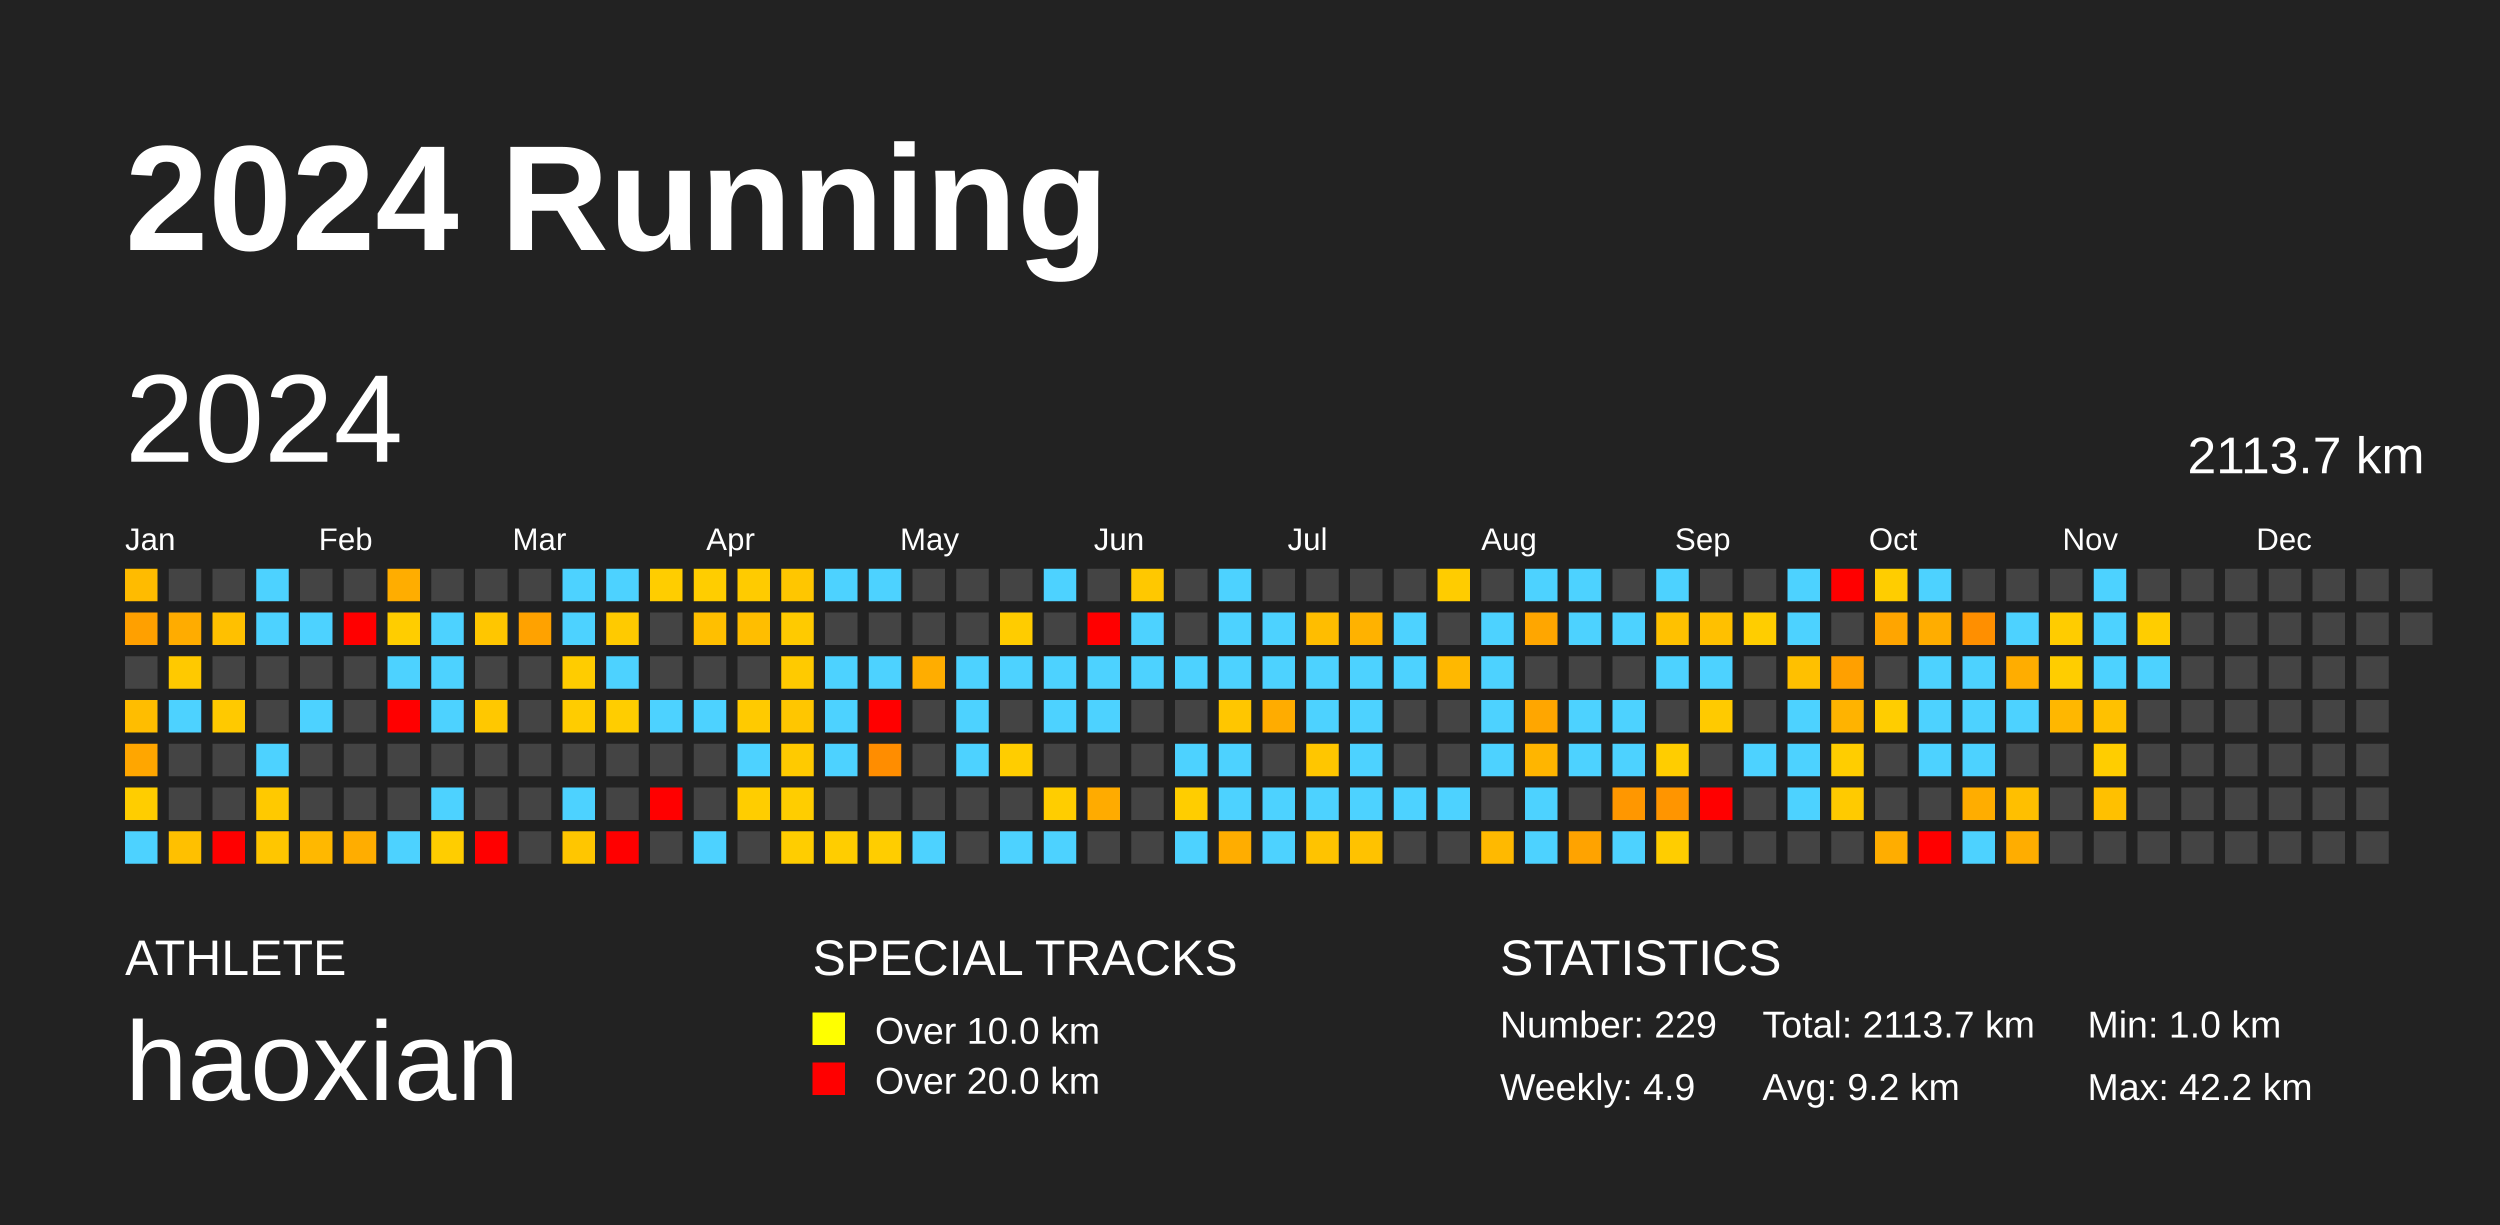
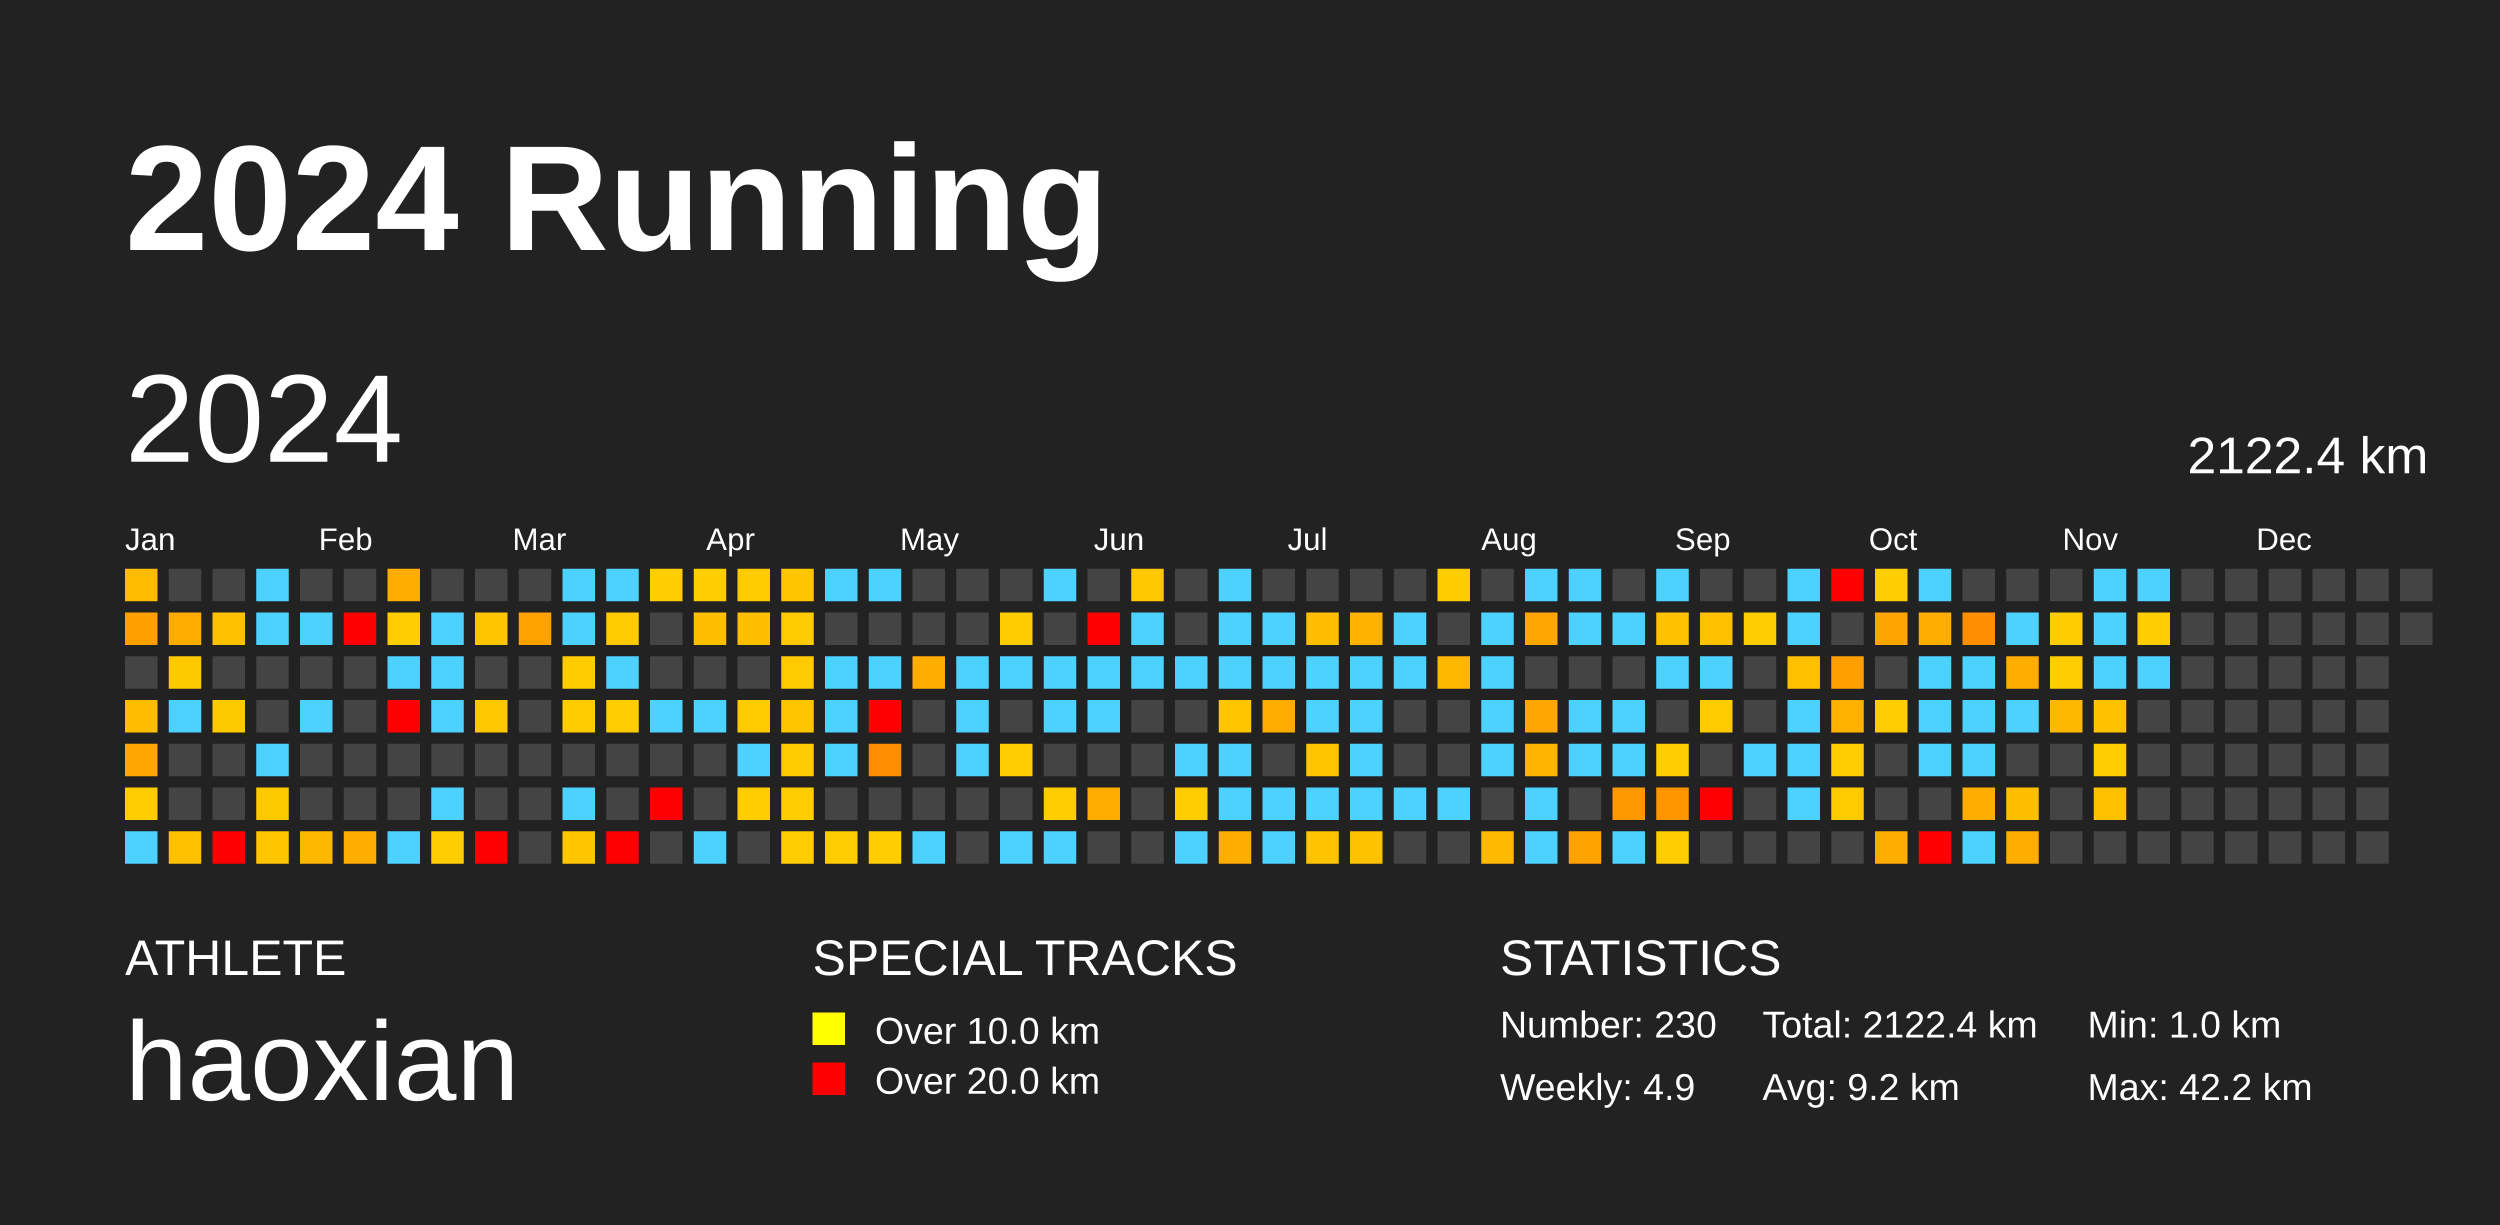
<svg xmlns="http://www.w3.org/2000/svg" baseProfile="full" height="98mm" version="1.1" viewBox="0,0,200,98" width="200mm">
  <defs />
  <rect fill="#222222" height="98" width="200" x="0" y="0" />
  <text fill="#FFFFFF" style="font-size:12px; font-family:Arial; font-weight:bold;" x="10" y="20">2024 Running</text>
  <text fill="#FFFFFF" style="font-size:4px; font-family:Arial" x="10" y="78">ATHLETE</text>
  <text fill="#FFFFFF" style="font-size:9px; font-family:Arial" x="10" y="88">haoxian</text>
  <text fill="#FFFFFF" style="font-size:4px; font-family:Arial" x="65" y="78">SPECIAL TRACKS</text>
  <rect fill="yellow" height="2.6" width="2.6" x="65" y="81" />
  <text fill="#FFFFFF" style="font-size:3px; font-family:Arial" x="70" y="83.5">Over 10.0 km</text>
  <rect fill="red" height="2.6" width="2.6" x="65" y="85" />
  <text fill="#FFFFFF" style="font-size:3px; font-family:Arial" x="70" y="87.5">Over 20.0 km</text>
  <text fill="#FFFFFF" style="font-size:4px; font-family:Arial" x="120" y="78">STATISTICS</text>
-   <text fill="#FFFFFF" style="font-size:3px; font-family:Arial" x="120" y="83">Number: 229</text>
+   <text fill="#FFFFFF" style="font-size:3px; font-family:Arial" x="120" y="83">Number: 230</text>
  <text fill="#FFFFFF" style="font-size:3px; font-family:Arial" x="120" y="88">Weekly: 4.9</text>
-   <text fill="#FFFFFF" style="font-size:3px; font-family:Arial" x="141" y="83">Total: 2113.7 km</text>
+   <text fill="#FFFFFF" style="font-size:3px; font-family:Arial" x="141" y="83">Total: 2122.4 km</text>
  <text fill="#FFFFFF" style="font-size:3px; font-family:Arial" x="141" y="88">Avg: 9.2 km</text>
  <text fill="#FFFFFF" style="font-size:3px; font-family:Arial" x="167" y="83">Min: 1.0 km</text>
  <text fill="#FFFFFF" style="font-size:3px; font-family:Arial" x="167" y="88">Max: 42.2 km</text>
  <text dominant-baseline="hanging" fill="#FFFFFF" style="font-size:10.0px; font-family:Arial;" x="10" y="30">2024</text>
-   <text dominant-baseline="hanging" fill="#FFFFFF" style="font-size:4.125px; font-family:Arial;" x="175" y="35">2113.7 km</text>
+   <text dominant-baseline="hanging" fill="#FFFFFF" style="font-size:4.125px; font-family:Arial;" x="175" y="35">2122.4 km</text>
  <text fill="#FFFFFF" style="font-size:2.5px; font-family:Arial" x="10.0" y="44">Jan</text>
  <text fill="#FFFFFF" style="font-size:2.5px; font-family:Arial" x="25.5" y="44">Feb</text>
  <text fill="#FFFFFF" style="font-size:2.5px; font-family:Arial" x="41.0" y="44">Mar</text>
  <text fill="#FFFFFF" style="font-size:2.5px; font-family:Arial" x="56.5" y="44">Apr</text>
  <text fill="#FFFFFF" style="font-size:2.5px; font-family:Arial" x="72.0" y="44">May</text>
  <text fill="#FFFFFF" style="font-size:2.5px; font-family:Arial" x="87.5" y="44">Jun</text>
  <text fill="#FFFFFF" style="font-size:2.5px; font-family:Arial" x="103.0" y="44">Jul</text>
  <text fill="#FFFFFF" style="font-size:2.5px; font-family:Arial" x="118.5" y="44">Aug</text>
  <text fill="#FFFFFF" style="font-size:2.5px; font-family:Arial" x="134.0" y="44">Sep</text>
  <text fill="#FFFFFF" style="font-size:2.5px; font-family:Arial" x="149.5" y="44">Oct</text>
  <text fill="#FFFFFF" style="font-size:2.5px; font-family:Arial" x="165.0" y="44">Nov</text>
  <text fill="#FFFFFF" style="font-size:2.5px; font-family:Arial" x="180.5" y="44">Dec</text>
  <rect fill="#ffbb00" height="2.6" width="2.6" x="10.0" y="45.5" />
  <rect fill="#ffa000" height="2.6" width="2.6" x="10.0" y="49.0" />
  <rect fill="#444444" height="2.6" width="2.6" x="10.0" y="52.5" />
  <rect fill="#ffbd00" height="2.6" width="2.6" x="10.0" y="56.0" />
  <rect fill="#ffa600" height="2.6" width="2.6" x="10.0" y="59.5" />
  <rect fill="#ffcd00" height="2.6" width="2.6" x="10.0" y="63.0" />
  <rect fill="#4dd2ff" height="2.6" width="2.6" x="10.0" y="66.5" />
  <rect fill="#444444" height="2.6" width="2.6" x="13.5" y="45.5" />
  <rect fill="#ffac00" height="2.6" width="2.6" x="13.5" y="49.0" />
  <rect fill="#ffc900" height="2.6" width="2.6" x="13.5" y="52.5" />
  <rect fill="#4dd2ff" height="2.6" width="2.6" x="13.5" y="56.0" />
  <rect fill="#444444" height="2.6" width="2.6" x="13.5" y="59.5" />
  <rect fill="#444444" height="2.6" width="2.6" x="13.5" y="63.0" />
  <rect fill="#ffc000" height="2.6" width="2.6" x="13.5" y="66.5" />
  <rect fill="#444444" height="2.6" width="2.6" x="17.0" y="45.5" />
  <rect fill="#ffc000" height="2.6" width="2.6" x="17.0" y="49.0" />
  <rect fill="#444444" height="2.6" width="2.6" x="17.0" y="52.5" />
  <rect fill="#ffc900" height="2.6" width="2.6" x="17.0" y="56.0" />
  <rect fill="#444444" height="2.6" width="2.6" x="17.0" y="59.5" />
  <rect fill="#444444" height="2.6" width="2.6" x="17.0" y="63.0" />
  <rect fill="red" height="2.6" width="2.6" x="17.0" y="66.5" />
  <rect fill="#4dd2ff" height="2.6" width="2.6" x="20.5" y="45.5" />
  <rect fill="#4dd2ff" height="2.6" width="2.6" x="20.5" y="49.0" />
  <rect fill="#444444" height="2.6" width="2.6" x="20.5" y="52.5" />
  <rect fill="#444444" height="2.6" width="2.6" x="20.5" y="56.0" />
  <rect fill="#4dd2ff" height="2.6" width="2.6" x="20.5" y="59.5" />
  <rect fill="#ffc900" height="2.6" width="2.6" x="20.5" y="63.0" />
  <rect fill="#ffc600" height="2.6" width="2.6" x="20.5" y="66.5" />
  <rect fill="#444444" height="2.6" width="2.6" x="24.0" y="45.5" />
  <rect fill="#4dd2ff" height="2.6" width="2.6" x="24.0" y="49.0" />
  <rect fill="#444444" height="2.6" width="2.6" x="24.0" y="52.5" />
  <rect fill="#4dd2ff" height="2.6" width="2.6" x="24.0" y="56.0" />
  <rect fill="#444444" height="2.6" width="2.6" x="24.0" y="59.5" />
  <rect fill="#444444" height="2.6" width="2.6" x="24.0" y="63.0" />
  <rect fill="#ffb800" height="2.6" width="2.6" x="24.0" y="66.5" />
  <rect fill="#444444" height="2.6" width="2.6" x="27.5" y="45.5" />
  <rect fill="red" height="2.6" width="2.6" x="27.5" y="49.0" />
  <rect fill="#444444" height="2.6" width="2.6" x="27.5" y="52.5" />
  <rect fill="#444444" height="2.6" width="2.6" x="27.5" y="56.0" />
  <rect fill="#444444" height="2.6" width="2.6" x="27.5" y="59.5" />
  <rect fill="#444444" height="2.6" width="2.6" x="27.5" y="63.0" />
  <rect fill="#ffad00" height="2.6" width="2.6" x="27.5" y="66.5" />
  <rect fill="#ffad00" height="2.6" width="2.6" x="31.0" y="45.5" />
  <rect fill="#ffcd00" height="2.6" width="2.6" x="31.0" y="49.0" />
  <rect fill="#4dd2ff" height="2.6" width="2.6" x="31.0" y="52.5" />
  <rect fill="red" height="2.6" width="2.6" x="31.0" y="56.0" />
  <rect fill="#444444" height="2.6" width="2.6" x="31.0" y="59.5" />
  <rect fill="#444444" height="2.6" width="2.6" x="31.0" y="63.0" />
  <rect fill="#4dd2ff" height="2.6" width="2.6" x="31.0" y="66.5" />
  <rect fill="#444444" height="2.6" width="2.6" x="34.5" y="45.5" />
  <rect fill="#4dd2ff" height="2.6" width="2.6" x="34.5" y="49.0" />
  <rect fill="#4dd2ff" height="2.6" width="2.6" x="34.5" y="52.5" />
  <rect fill="#4dd2ff" height="2.6" width="2.6" x="34.5" y="56.0" />
  <rect fill="#444444" height="2.6" width="2.6" x="34.5" y="59.5" />
  <rect fill="#4dd2ff" height="2.6" width="2.6" x="34.5" y="63.0" />
  <rect fill="#ffcd00" height="2.6" width="2.6" x="34.5" y="66.5" />
  <rect fill="#444444" height="2.6" width="2.6" x="38.0" y="45.5" />
  <rect fill="#ffc600" height="2.6" width="2.6" x="38.0" y="49.0" />
  <rect fill="#444444" height="2.6" width="2.6" x="38.0" y="52.5" />
  <rect fill="#ffc800" height="2.6" width="2.6" x="38.0" y="56.0" />
  <rect fill="#444444" height="2.6" width="2.6" x="38.0" y="59.5" />
  <rect fill="#444444" height="2.6" width="2.6" x="38.0" y="63.0" />
  <rect fill="red" height="2.6" width="2.6" x="38.0" y="66.5" />
  <rect fill="#444444" height="2.6" width="2.6" x="41.5" y="45.5" />
  <rect fill="#ffa200" height="2.6" width="2.6" x="41.5" y="49.0" />
  <rect fill="#444444" height="2.6" width="2.6" x="41.5" y="52.5" />
  <rect fill="#444444" height="2.6" width="2.6" x="41.5" y="56.0" />
  <rect fill="#444444" height="2.6" width="2.6" x="41.5" y="59.5" />
  <rect fill="#444444" height="2.6" width="2.6" x="41.5" y="63.0" />
  <rect fill="#444444" height="2.6" width="2.6" x="41.5" y="66.5" />
  <rect fill="#4dd2ff" height="2.6" width="2.6" x="45.0" y="45.5" />
  <rect fill="#4dd2ff" height="2.6" width="2.6" x="45.0" y="49.0" />
  <rect fill="#ffcc00" height="2.6" width="2.6" x="45.0" y="52.5" />
  <rect fill="#ffcc00" height="2.6" width="2.6" x="45.0" y="56.0" />
  <rect fill="#444444" height="2.6" width="2.6" x="45.0" y="59.5" />
  <rect fill="#4dd2ff" height="2.6" width="2.6" x="45.0" y="63.0" />
  <rect fill="#ffc600" height="2.6" width="2.6" x="45.0" y="66.5" />
  <rect fill="#4dd2ff" height="2.6" width="2.6" x="48.5" y="45.5" />
  <rect fill="#ffca00" height="2.6" width="2.6" x="48.5" y="49.0" />
  <rect fill="#4dd2ff" height="2.6" width="2.6" x="48.5" y="52.5" />
  <rect fill="#ffcd00" height="2.6" width="2.6" x="48.5" y="56.0" />
  <rect fill="#444444" height="2.6" width="2.6" x="48.5" y="59.5" />
  <rect fill="#444444" height="2.6" width="2.6" x="48.5" y="63.0" />
  <rect fill="red" height="2.6" width="2.6" x="48.5" y="66.5" />
  <rect fill="#ffcd00" height="2.6" width="2.6" x="52.0" y="45.5" />
  <rect fill="#444444" height="2.6" width="2.6" x="52.0" y="49.0" />
  <rect fill="#444444" height="2.6" width="2.6" x="52.0" y="52.5" />
  <rect fill="#4dd2ff" height="2.6" width="2.6" x="52.0" y="56.0" />
  <rect fill="#444444" height="2.6" width="2.6" x="52.0" y="59.5" />
  <rect fill="red" height="2.6" width="2.6" x="52.0" y="63.0" />
  <rect fill="#444444" height="2.6" width="2.6" x="52.0" y="66.5" />
  <rect fill="#ffcd00" height="2.6" width="2.6" x="55.5" y="45.5" />
  <rect fill="#ffbf00" height="2.6" width="2.6" x="55.5" y="49.0" />
  <rect fill="#444444" height="2.6" width="2.6" x="55.5" y="52.5" />
  <rect fill="#4dd2ff" height="2.6" width="2.6" x="55.5" y="56.0" />
  <rect fill="#444444" height="2.6" width="2.6" x="55.5" y="59.5" />
  <rect fill="#444444" height="2.6" width="2.6" x="55.5" y="63.0" />
  <rect fill="#4dd2ff" height="2.6" width="2.6" x="55.5" y="66.5" />
  <rect fill="#ffcb00" height="2.6" width="2.6" x="59.0" y="45.5" />
  <rect fill="#ffbe00" height="2.6" width="2.6" x="59.0" y="49.0" />
  <rect fill="#444444" height="2.6" width="2.6" x="59.0" y="52.5" />
  <rect fill="#ffca00" height="2.6" width="2.6" x="59.0" y="56.0" />
  <rect fill="#4dd2ff" height="2.6" width="2.6" x="59.0" y="59.5" />
  <rect fill="#ffcd00" height="2.6" width="2.6" x="59.0" y="63.0" />
  <rect fill="#444444" height="2.6" width="2.6" x="59.0" y="66.5" />
  <rect fill="#ffc600" height="2.6" width="2.6" x="62.5" y="45.5" />
  <rect fill="#ffca00" height="2.6" width="2.6" x="62.5" y="49.0" />
  <rect fill="#ffca00" height="2.6" width="2.6" x="62.5" y="52.5" />
  <rect fill="#ffc600" height="2.6" width="2.6" x="62.5" y="56.0" />
  <rect fill="#ffca00" height="2.6" width="2.6" x="62.5" y="59.5" />
  <rect fill="#ffcd00" height="2.6" width="2.6" x="62.5" y="63.0" />
  <rect fill="#ffcd00" height="2.6" width="2.6" x="62.5" y="66.5" />
  <rect fill="#4dd2ff" height="2.6" width="2.6" x="66.0" y="45.5" />
  <rect fill="#444444" height="2.6" width="2.6" x="66.0" y="49.0" />
  <rect fill="#4dd2ff" height="2.6" width="2.6" x="66.0" y="52.5" />
  <rect fill="#4dd2ff" height="2.6" width="2.6" x="66.0" y="56.0" />
  <rect fill="#4dd2ff" height="2.6" width="2.6" x="66.0" y="59.5" />
  <rect fill="#444444" height="2.6" width="2.6" x="66.0" y="63.0" />
  <rect fill="#ffcd00" height="2.6" width="2.6" x="66.0" y="66.5" />
  <rect fill="#4dd2ff" height="2.6" width="2.6" x="69.5" y="45.5" />
  <rect fill="#444444" height="2.6" width="2.6" x="69.5" y="49.0" />
  <rect fill="#4dd2ff" height="2.6" width="2.6" x="69.5" y="52.5" />
  <rect fill="red" height="2.6" width="2.6" x="69.5" y="56.0" />
  <rect fill="#ff8d00" height="2.6" width="2.6" x="69.5" y="59.5" />
  <rect fill="#444444" height="2.6" width="2.6" x="69.5" y="63.0" />
  <rect fill="#ffcd00" height="2.6" width="2.6" x="69.5" y="66.5" />
  <rect fill="#444444" height="2.6" width="2.6" x="73.0" y="45.5" />
  <rect fill="#444444" height="2.6" width="2.6" x="73.0" y="49.0" />
  <rect fill="#ffad00" height="2.6" width="2.6" x="73.0" y="52.5" />
  <rect fill="#444444" height="2.6" width="2.6" x="73.0" y="56.0" />
  <rect fill="#444444" height="2.6" width="2.6" x="73.0" y="59.5" />
  <rect fill="#444444" height="2.6" width="2.6" x="73.0" y="63.0" />
  <rect fill="#4dd2ff" height="2.6" width="2.6" x="73.0" y="66.5" />
  <rect fill="#444444" height="2.6" width="2.6" x="76.5" y="45.5" />
  <rect fill="#444444" height="2.6" width="2.6" x="76.5" y="49.0" />
  <rect fill="#4dd2ff" height="2.6" width="2.6" x="76.5" y="52.5" />
  <rect fill="#4dd2ff" height="2.6" width="2.6" x="76.5" y="56.0" />
  <rect fill="#4dd2ff" height="2.6" width="2.6" x="76.5" y="59.5" />
  <rect fill="#444444" height="2.6" width="2.6" x="76.5" y="63.0" />
  <rect fill="#444444" height="2.6" width="2.6" x="76.5" y="66.5" />
  <rect fill="#444444" height="2.6" width="2.6" x="80.0" y="45.5" />
  <rect fill="#ffcc00" height="2.6" width="2.6" x="80.0" y="49.0" />
  <rect fill="#4dd2ff" height="2.6" width="2.6" x="80.0" y="52.5" />
  <rect fill="#444444" height="2.6" width="2.6" x="80.0" y="56.0" />
  <rect fill="#ffcd00" height="2.6" width="2.6" x="80.0" y="59.5" />
  <rect fill="#444444" height="2.6" width="2.6" x="80.0" y="63.0" />
  <rect fill="#4dd2ff" height="2.6" width="2.6" x="80.0" y="66.5" />
  <rect fill="#4dd2ff" height="2.6" width="2.6" x="83.5" y="45.5" />
  <rect fill="#444444" height="2.6" width="2.6" x="83.5" y="49.0" />
  <rect fill="#4dd2ff" height="2.6" width="2.6" x="83.5" y="52.5" />
  <rect fill="#4dd2ff" height="2.6" width="2.6" x="83.5" y="56.0" />
  <rect fill="#444444" height="2.6" width="2.6" x="83.5" y="59.5" />
  <rect fill="#ffcd00" height="2.6" width="2.6" x="83.5" y="63.0" />
  <rect fill="#4dd2ff" height="2.6" width="2.6" x="83.5" y="66.5" />
  <rect fill="#444444" height="2.6" width="2.6" x="87.0" y="45.5" />
  <rect fill="red" height="2.6" width="2.6" x="87.0" y="49.0" />
  <rect fill="#4dd2ff" height="2.6" width="2.6" x="87.0" y="52.5" />
  <rect fill="#4dd2ff" height="2.6" width="2.6" x="87.0" y="56.0" />
  <rect fill="#444444" height="2.6" width="2.6" x="87.0" y="59.5" />
  <rect fill="#ffab00" height="2.6" width="2.6" x="87.0" y="63.0" />
  <rect fill="#444444" height="2.6" width="2.6" x="87.0" y="66.5" />
  <rect fill="#ffc800" height="2.6" width="2.6" x="90.5" y="45.5" />
  <rect fill="#4dd2ff" height="2.6" width="2.6" x="90.5" y="49.0" />
  <rect fill="#4dd2ff" height="2.6" width="2.6" x="90.5" y="52.5" />
  <rect fill="#444444" height="2.6" width="2.6" x="90.5" y="56.0" />
  <rect fill="#444444" height="2.6" width="2.6" x="90.5" y="59.5" />
  <rect fill="#444444" height="2.6" width="2.6" x="90.5" y="63.0" />
  <rect fill="#444444" height="2.6" width="2.6" x="90.5" y="66.5" />
  <rect fill="#444444" height="2.6" width="2.6" x="94.0" y="45.5" />
  <rect fill="#444444" height="2.6" width="2.6" x="94.0" y="49.0" />
  <rect fill="#4dd2ff" height="2.6" width="2.6" x="94.0" y="52.5" />
  <rect fill="#444444" height="2.6" width="2.6" x="94.0" y="56.0" />
  <rect fill="#4dd2ff" height="2.6" width="2.6" x="94.0" y="59.5" />
  <rect fill="#ffcd00" height="2.6" width="2.6" x="94.0" y="63.0" />
  <rect fill="#4dd2ff" height="2.6" width="2.6" x="94.0" y="66.5" />
  <rect fill="#4dd2ff" height="2.6" width="2.6" x="97.5" y="45.5" />
  <rect fill="#4dd2ff" height="2.6" width="2.6" x="97.5" y="49.0" />
  <rect fill="#4dd2ff" height="2.6" width="2.6" x="97.5" y="52.5" />
  <rect fill="#ffc600" height="2.6" width="2.6" x="97.5" y="56.0" />
  <rect fill="#4dd2ff" height="2.6" width="2.6" x="97.5" y="59.5" />
  <rect fill="#4dd2ff" height="2.6" width="2.6" x="97.5" y="63.0" />
  <rect fill="#ffad00" height="2.6" width="2.6" x="97.5" y="66.5" />
  <rect fill="#444444" height="2.6" width="2.6" x="101.0" y="45.5" />
  <rect fill="#4dd2ff" height="2.6" width="2.6" x="101.0" y="49.0" />
  <rect fill="#4dd2ff" height="2.6" width="2.6" x="101.0" y="52.5" />
  <rect fill="#ffac00" height="2.6" width="2.6" x="101.0" y="56.0" />
  <rect fill="#444444" height="2.6" width="2.6" x="101.0" y="59.5" />
  <rect fill="#4dd2ff" height="2.6" width="2.6" x="101.0" y="63.0" />
  <rect fill="#4dd2ff" height="2.6" width="2.6" x="101.0" y="66.5" />
  <rect fill="#444444" height="2.6" width="2.6" x="104.5" y="45.5" />
  <rect fill="#ffbd00" height="2.6" width="2.6" x="104.5" y="49.0" />
  <rect fill="#4dd2ff" height="2.6" width="2.6" x="104.5" y="52.5" />
  <rect fill="#4dd2ff" height="2.6" width="2.6" x="104.5" y="56.0" />
  <rect fill="#ffc600" height="2.6" width="2.6" x="104.5" y="59.5" />
  <rect fill="#4dd2ff" height="2.6" width="2.6" x="104.5" y="63.0" />
  <rect fill="#ffc300" height="2.6" width="2.6" x="104.5" y="66.5" />
  <rect fill="#444444" height="2.6" width="2.6" x="108.0" y="45.5" />
  <rect fill="#ffb200" height="2.6" width="2.6" x="108.0" y="49.0" />
  <rect fill="#4dd2ff" height="2.6" width="2.6" x="108.0" y="52.5" />
  <rect fill="#4dd2ff" height="2.6" width="2.6" x="108.0" y="56.0" />
  <rect fill="#4dd2ff" height="2.6" width="2.6" x="108.0" y="59.5" />
  <rect fill="#4dd2ff" height="2.6" width="2.6" x="108.0" y="63.0" />
  <rect fill="#ffc200" height="2.6" width="2.6" x="108.0" y="66.5" />
  <rect fill="#444444" height="2.6" width="2.6" x="111.5" y="45.5" />
  <rect fill="#4dd2ff" height="2.6" width="2.6" x="111.5" y="49.0" />
  <rect fill="#4dd2ff" height="2.6" width="2.6" x="111.5" y="52.5" />
  <rect fill="#444444" height="2.6" width="2.6" x="111.5" y="56.0" />
  <rect fill="#444444" height="2.6" width="2.6" x="111.5" y="59.5" />
  <rect fill="#4dd2ff" height="2.6" width="2.6" x="111.5" y="63.0" />
  <rect fill="#444444" height="2.6" width="2.6" x="111.5" y="66.5" />
  <rect fill="#ffcc00" height="2.6" width="2.6" x="115.0" y="45.5" />
  <rect fill="#444444" height="2.6" width="2.6" x="115.0" y="49.0" />
  <rect fill="#ffb800" height="2.6" width="2.6" x="115.0" y="52.5" />
  <rect fill="#444444" height="2.6" width="2.6" x="115.0" y="56.0" />
  <rect fill="#444444" height="2.6" width="2.6" x="115.0" y="59.5" />
  <rect fill="#4dd2ff" height="2.6" width="2.6" x="115.0" y="63.0" />
  <rect fill="#444444" height="2.6" width="2.6" x="115.0" y="66.5" />
  <rect fill="#444444" height="2.6" width="2.6" x="118.5" y="45.5" />
  <rect fill="#4dd2ff" height="2.6" width="2.6" x="118.5" y="49.0" />
  <rect fill="#4dd2ff" height="2.6" width="2.6" x="118.5" y="52.5" />
  <rect fill="#4dd2ff" height="2.6" width="2.6" x="118.5" y="56.0" />
  <rect fill="#4dd2ff" height="2.6" width="2.6" x="118.5" y="59.5" />
  <rect fill="#444444" height="2.6" width="2.6" x="118.5" y="63.0" />
  <rect fill="#ffb900" height="2.6" width="2.6" x="118.5" y="66.5" />
  <rect fill="#4dd2ff" height="2.6" width="2.6" x="122.0" y="45.5" />
  <rect fill="#ffa600" height="2.6" width="2.6" x="122.0" y="49.0" />
  <rect fill="#444444" height="2.6" width="2.6" x="122.0" y="52.5" />
  <rect fill="#ffa600" height="2.6" width="2.6" x="122.0" y="56.0" />
  <rect fill="#ffb500" height="2.6" width="2.6" x="122.0" y="59.5" />
  <rect fill="#4dd2ff" height="2.6" width="2.6" x="122.0" y="63.0" />
  <rect fill="#4dd2ff" height="2.6" width="2.6" x="122.0" y="66.5" />
  <rect fill="#4dd2ff" height="2.6" width="2.6" x="125.5" y="45.5" />
  <rect fill="#4dd2ff" height="2.6" width="2.6" x="125.5" y="49.0" />
  <rect fill="#444444" height="2.6" width="2.6" x="125.5" y="52.5" />
  <rect fill="#4dd2ff" height="2.6" width="2.6" x="125.5" y="56.0" />
  <rect fill="#4dd2ff" height="2.6" width="2.6" x="125.5" y="59.5" />
  <rect fill="#444444" height="2.6" width="2.6" x="125.5" y="63.0" />
  <rect fill="#ffa300" height="2.6" width="2.6" x="125.5" y="66.5" />
  <rect fill="#444444" height="2.6" width="2.6" x="129.0" y="45.5" />
  <rect fill="#4dd2ff" height="2.6" width="2.6" x="129.0" y="49.0" />
  <rect fill="#444444" height="2.6" width="2.6" x="129.0" y="52.5" />
  <rect fill="#4dd2ff" height="2.6" width="2.6" x="129.0" y="56.0" />
  <rect fill="#4dd2ff" height="2.6" width="2.6" x="129.0" y="59.5" />
  <rect fill="#ff9700" height="2.6" width="2.6" x="129.0" y="63.0" />
  <rect fill="#4dd2ff" height="2.6" width="2.6" x="129.0" y="66.5" />
  <rect fill="#4dd2ff" height="2.6" width="2.6" x="132.5" y="45.5" />
  <rect fill="#ffc100" height="2.6" width="2.6" x="132.5" y="49.0" />
  <rect fill="#4dd2ff" height="2.6" width="2.6" x="132.5" y="52.5" />
  <rect fill="#444444" height="2.6" width="2.6" x="132.5" y="56.0" />
  <rect fill="#ffcd00" height="2.6" width="2.6" x="132.5" y="59.5" />
  <rect fill="#ff9500" height="2.6" width="2.6" x="132.5" y="63.0" />
  <rect fill="#ffcd00" height="2.6" width="2.6" x="132.5" y="66.5" />
  <rect fill="#444444" height="2.6" width="2.6" x="136.0" y="45.5" />
  <rect fill="#ffc000" height="2.6" width="2.6" x="136.0" y="49.0" />
  <rect fill="#4dd2ff" height="2.6" width="2.6" x="136.0" y="52.5" />
  <rect fill="#ffca00" height="2.6" width="2.6" x="136.0" y="56.0" />
  <rect fill="#444444" height="2.6" width="2.6" x="136.0" y="59.5" />
  <rect fill="red" height="2.6" width="2.6" x="136.0" y="63.0" />
  <rect fill="#444444" height="2.6" width="2.6" x="136.0" y="66.5" />
  <rect fill="#444444" height="2.6" width="2.6" x="139.5" y="45.5" />
  <rect fill="#ffcd00" height="2.6" width="2.6" x="139.5" y="49.0" />
  <rect fill="#444444" height="2.6" width="2.6" x="139.5" y="52.5" />
  <rect fill="#444444" height="2.6" width="2.6" x="139.5" y="56.0" />
  <rect fill="#4dd2ff" height="2.6" width="2.6" x="139.5" y="59.5" />
  <rect fill="#444444" height="2.6" width="2.6" x="139.5" y="63.0" />
  <rect fill="#444444" height="2.6" width="2.6" x="139.5" y="66.5" />
  <rect fill="#4dd2ff" height="2.6" width="2.6" x="143.0" y="45.5" />
  <rect fill="#4dd2ff" height="2.6" width="2.6" x="143.0" y="49.0" />
  <rect fill="#ffc000" height="2.6" width="2.6" x="143.0" y="52.5" />
  <rect fill="#4dd2ff" height="2.6" width="2.6" x="143.0" y="56.0" />
  <rect fill="#4dd2ff" height="2.6" width="2.6" x="143.0" y="59.5" />
  <rect fill="#4dd2ff" height="2.6" width="2.6" x="143.0" y="63.0" />
  <rect fill="#444444" height="2.6" width="2.6" x="143.0" y="66.5" />
  <rect fill="red" height="2.6" width="2.6" x="146.5" y="45.5" />
  <rect fill="#444444" height="2.6" width="2.6" x="146.5" y="49.0" />
  <rect fill="#ffa000" height="2.6" width="2.6" x="146.5" y="52.5" />
  <rect fill="#ffb300" height="2.6" width="2.6" x="146.5" y="56.0" />
  <rect fill="#ffcd00" height="2.6" width="2.6" x="146.5" y="59.5" />
  <rect fill="#ffca00" height="2.6" width="2.6" x="146.5" y="63.0" />
  <rect fill="#444444" height="2.6" width="2.6" x="146.5" y="66.5" />
  <rect fill="#ffcd00" height="2.6" width="2.6" x="150.0" y="45.5" />
  <rect fill="#ffa500" height="2.6" width="2.6" x="150.0" y="49.0" />
  <rect fill="#444444" height="2.6" width="2.6" x="150.0" y="52.5" />
  <rect fill="#ffcd00" height="2.6" width="2.6" x="150.0" y="56.0" />
  <rect fill="#444444" height="2.6" width="2.6" x="150.0" y="59.5" />
  <rect fill="#444444" height="2.6" width="2.6" x="150.0" y="63.0" />
  <rect fill="#ffad00" height="2.6" width="2.6" x="150.0" y="66.5" />
  <rect fill="#4dd2ff" height="2.6" width="2.6" x="153.5" y="45.5" />
  <rect fill="#ffad00" height="2.6" width="2.6" x="153.5" y="49.0" />
  <rect fill="#4dd2ff" height="2.6" width="2.6" x="153.5" y="52.5" />
  <rect fill="#4dd2ff" height="2.6" width="2.6" x="153.5" y="56.0" />
  <rect fill="#4dd2ff" height="2.6" width="2.6" x="153.5" y="59.5" />
  <rect fill="#444444" height="2.6" width="2.6" x="153.5" y="63.0" />
  <rect fill="red" height="2.6" width="2.6" x="153.5" y="66.5" />
  <rect fill="#444444" height="2.6" width="2.6" x="157.0" y="45.5" />
  <rect fill="#ff8f00" height="2.6" width="2.6" x="157.0" y="49.0" />
  <rect fill="#4dd2ff" height="2.6" width="2.6" x="157.0" y="52.5" />
  <rect fill="#4dd2ff" height="2.6" width="2.6" x="157.0" y="56.0" />
  <rect fill="#4dd2ff" height="2.6" width="2.6" x="157.0" y="59.5" />
  <rect fill="#ffad00" height="2.6" width="2.6" x="157.0" y="63.0" />
  <rect fill="#4dd2ff" height="2.6" width="2.6" x="157.0" y="66.5" />
  <rect fill="#444444" height="2.6" width="2.6" x="160.5" y="45.5" />
  <rect fill="#4dd2ff" height="2.6" width="2.6" x="160.5" y="49.0" />
  <rect fill="#ffad00" height="2.6" width="2.6" x="160.5" y="52.5" />
  <rect fill="#4dd2ff" height="2.6" width="2.6" x="160.5" y="56.0" />
  <rect fill="#444444" height="2.6" width="2.6" x="160.5" y="59.5" />
  <rect fill="#ffbf00" height="2.6" width="2.6" x="160.5" y="63.0" />
  <rect fill="#ffad00" height="2.6" width="2.6" x="160.5" y="66.5" />
  <rect fill="#444444" height="2.6" width="2.6" x="164.0" y="45.5" />
  <rect fill="#ffcc00" height="2.6" width="2.6" x="164.0" y="49.0" />
  <rect fill="#ffcd00" height="2.6" width="2.6" x="164.0" y="52.5" />
  <rect fill="#ffb700" height="2.6" width="2.6" x="164.0" y="56.0" />
  <rect fill="#444444" height="2.6" width="2.6" x="164.0" y="59.5" />
  <rect fill="#444444" height="2.6" width="2.6" x="164.0" y="63.0" />
  <rect fill="#444444" height="2.6" width="2.6" x="164.0" y="66.5" />
  <rect fill="#4dd2ff" height="2.6" width="2.6" x="167.5" y="45.5" />
  <rect fill="#4dd2ff" height="2.6" width="2.6" x="167.5" y="49.0" />
  <rect fill="#4dd2ff" height="2.6" width="2.6" x="167.5" y="52.5" />
  <rect fill="#ffc100" height="2.6" width="2.6" x="167.5" y="56.0" />
  <rect fill="#ffcd00" height="2.6" width="2.6" x="167.5" y="59.5" />
  <rect fill="#ffc000" height="2.6" width="2.6" x="167.5" y="63.0" />
  <rect fill="#444444" height="2.6" width="2.6" x="167.5" y="66.5" />
-   <rect fill="#444444" height="2.6" width="2.6" x="171.0" y="45.5" />
+   <rect fill="#4dd2ff" height="2.6" width="2.6" x="171.0" y="45.5" />
  <rect fill="#ffcd00" height="2.6" width="2.6" x="171.0" y="49.0" />
  <rect fill="#4dd2ff" height="2.6" width="2.6" x="171.0" y="52.5" />
  <rect fill="#444444" height="2.6" width="2.6" x="171.0" y="56.0" />
  <rect fill="#444444" height="2.6" width="2.6" x="171.0" y="59.5" />
  <rect fill="#444444" height="2.6" width="2.6" x="171.0" y="63.0" />
  <rect fill="#444444" height="2.6" width="2.6" x="171.0" y="66.5" />
  <rect fill="#444444" height="2.6" width="2.6" x="174.5" y="45.5" />
  <rect fill="#444444" height="2.6" width="2.6" x="174.5" y="49.0" />
  <rect fill="#444444" height="2.6" width="2.6" x="174.5" y="52.5" />
  <rect fill="#444444" height="2.6" width="2.6" x="174.5" y="56.0" />
  <rect fill="#444444" height="2.6" width="2.6" x="174.5" y="59.5" />
  <rect fill="#444444" height="2.6" width="2.6" x="174.5" y="63.0" />
  <rect fill="#444444" height="2.6" width="2.6" x="174.5" y="66.5" />
  <rect fill="#444444" height="2.6" width="2.6" x="178.0" y="45.5" />
  <rect fill="#444444" height="2.6" width="2.6" x="178.0" y="49.0" />
  <rect fill="#444444" height="2.6" width="2.6" x="178.0" y="52.5" />
  <rect fill="#444444" height="2.6" width="2.6" x="178.0" y="56.0" />
  <rect fill="#444444" height="2.6" width="2.6" x="178.0" y="59.5" />
  <rect fill="#444444" height="2.6" width="2.6" x="178.0" y="63.0" />
  <rect fill="#444444" height="2.6" width="2.6" x="178.0" y="66.5" />
  <rect fill="#444444" height="2.6" width="2.6" x="181.5" y="45.5" />
  <rect fill="#444444" height="2.6" width="2.6" x="181.5" y="49.0" />
  <rect fill="#444444" height="2.6" width="2.6" x="181.5" y="52.5" />
  <rect fill="#444444" height="2.6" width="2.6" x="181.5" y="56.0" />
  <rect fill="#444444" height="2.6" width="2.6" x="181.5" y="59.5" />
  <rect fill="#444444" height="2.6" width="2.6" x="181.5" y="63.0" />
  <rect fill="#444444" height="2.6" width="2.6" x="181.5" y="66.5" />
  <rect fill="#444444" height="2.6" width="2.6" x="185.0" y="45.5" />
  <rect fill="#444444" height="2.6" width="2.6" x="185.0" y="49.0" />
  <rect fill="#444444" height="2.6" width="2.6" x="185.0" y="52.5" />
  <rect fill="#444444" height="2.6" width="2.6" x="185.0" y="56.0" />
  <rect fill="#444444" height="2.6" width="2.6" x="185.0" y="59.5" />
  <rect fill="#444444" height="2.6" width="2.6" x="185.0" y="63.0" />
  <rect fill="#444444" height="2.6" width="2.6" x="185.0" y="66.5" />
  <rect fill="#444444" height="2.6" width="2.6" x="188.5" y="45.5" />
  <rect fill="#444444" height="2.6" width="2.6" x="188.5" y="49.0" />
  <rect fill="#444444" height="2.6" width="2.6" x="188.5" y="52.5" />
  <rect fill="#444444" height="2.6" width="2.6" x="188.5" y="56.0" />
  <rect fill="#444444" height="2.6" width="2.6" x="188.5" y="59.5" />
  <rect fill="#444444" height="2.6" width="2.6" x="188.5" y="63.0" />
  <rect fill="#444444" height="2.6" width="2.6" x="188.5" y="66.5" />
  <rect fill="#444444" height="2.6" width="2.6" x="192.0" y="45.5" />
  <rect fill="#444444" height="2.6" width="2.6" x="192.0" y="49.0" />
</svg>
